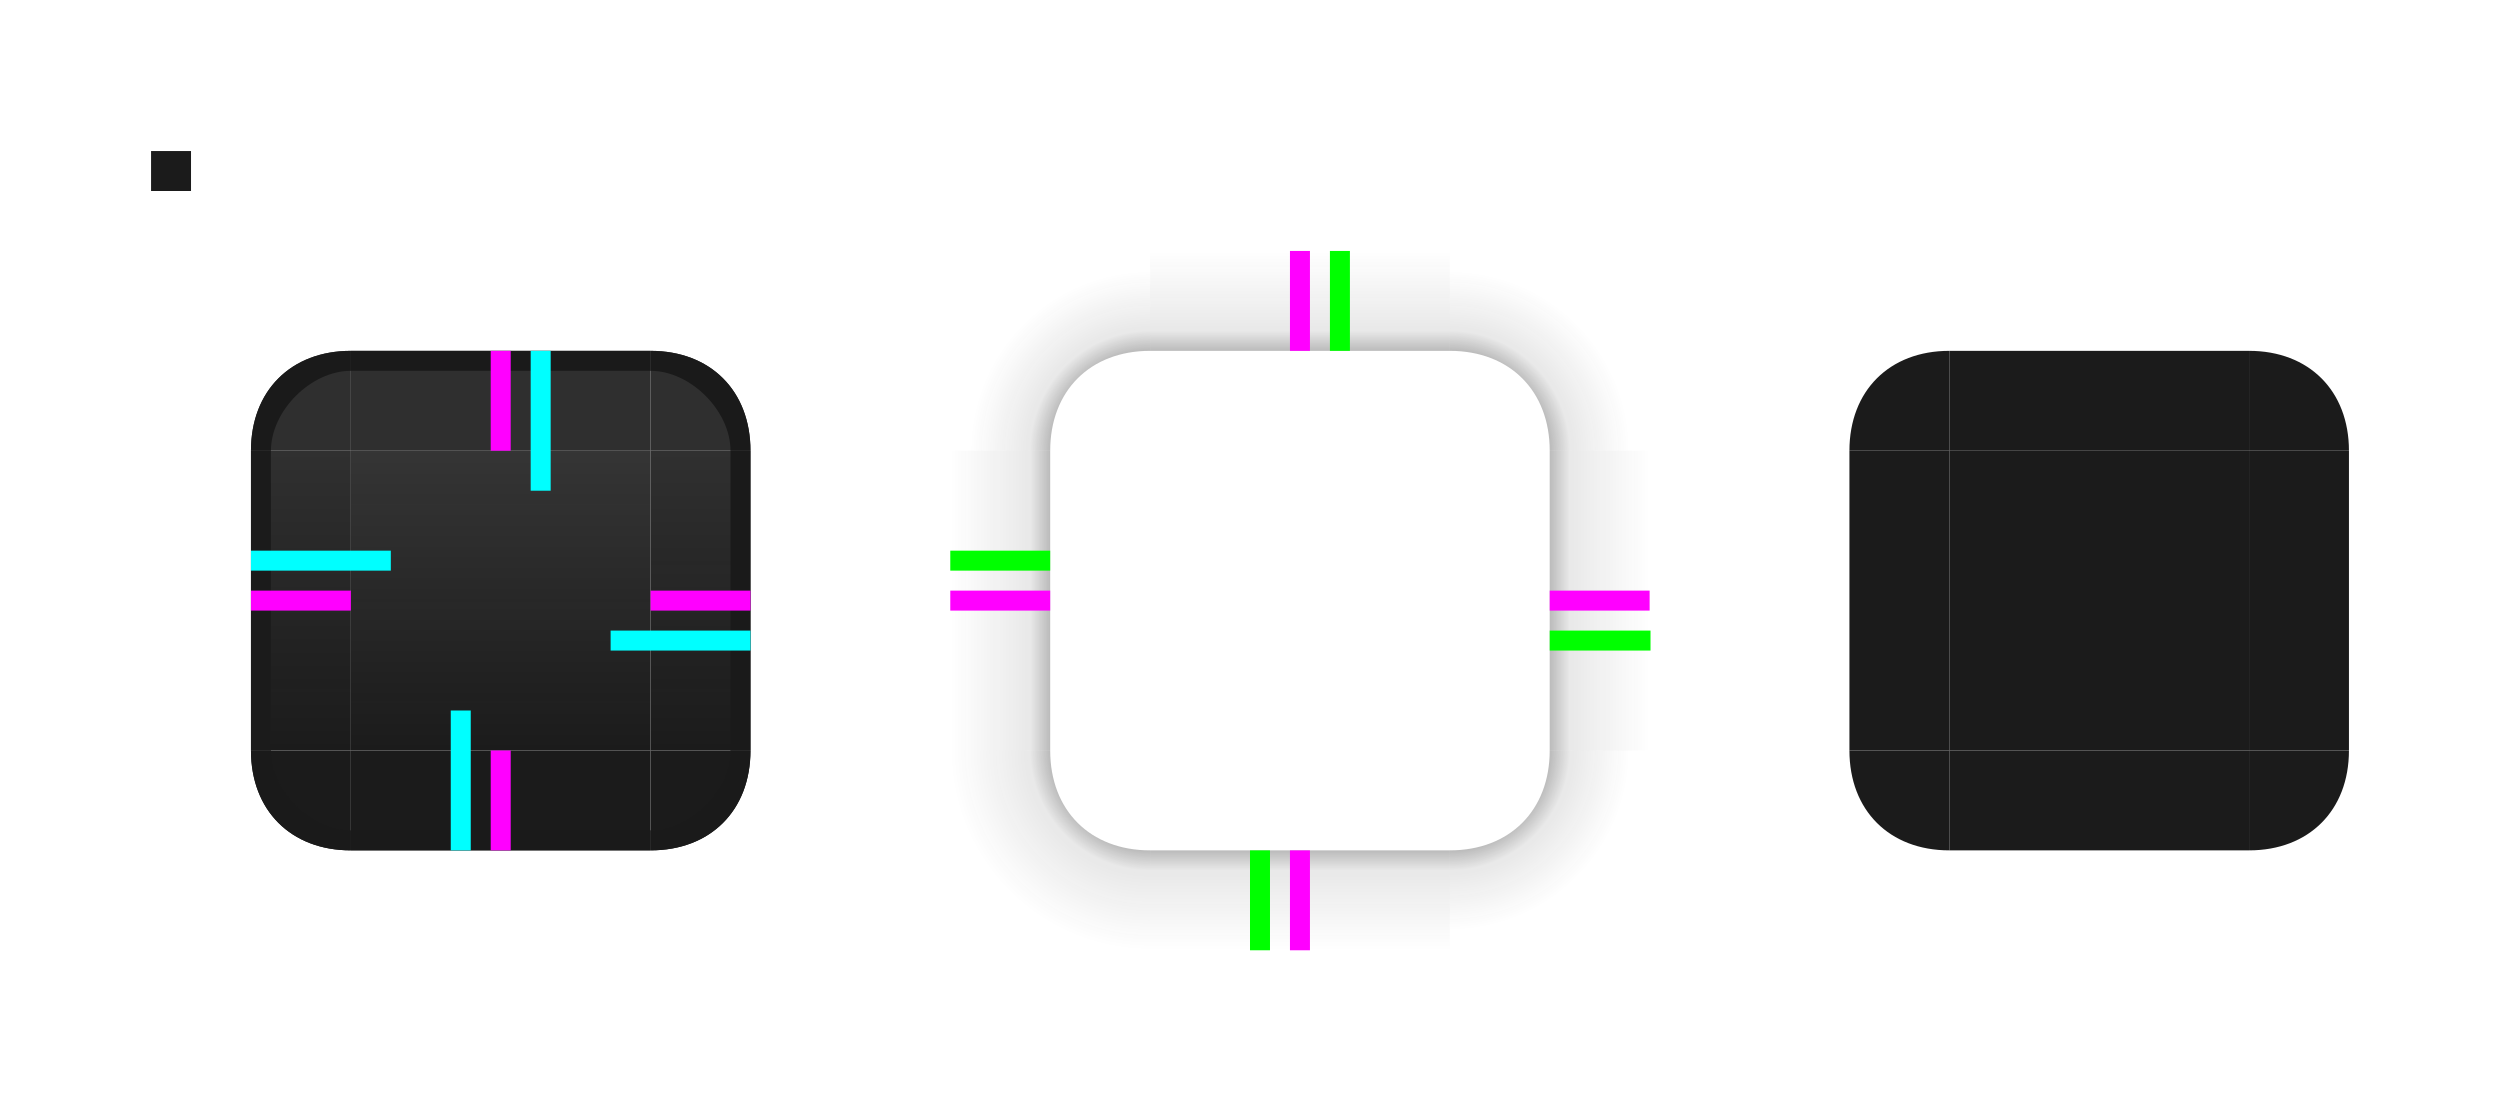
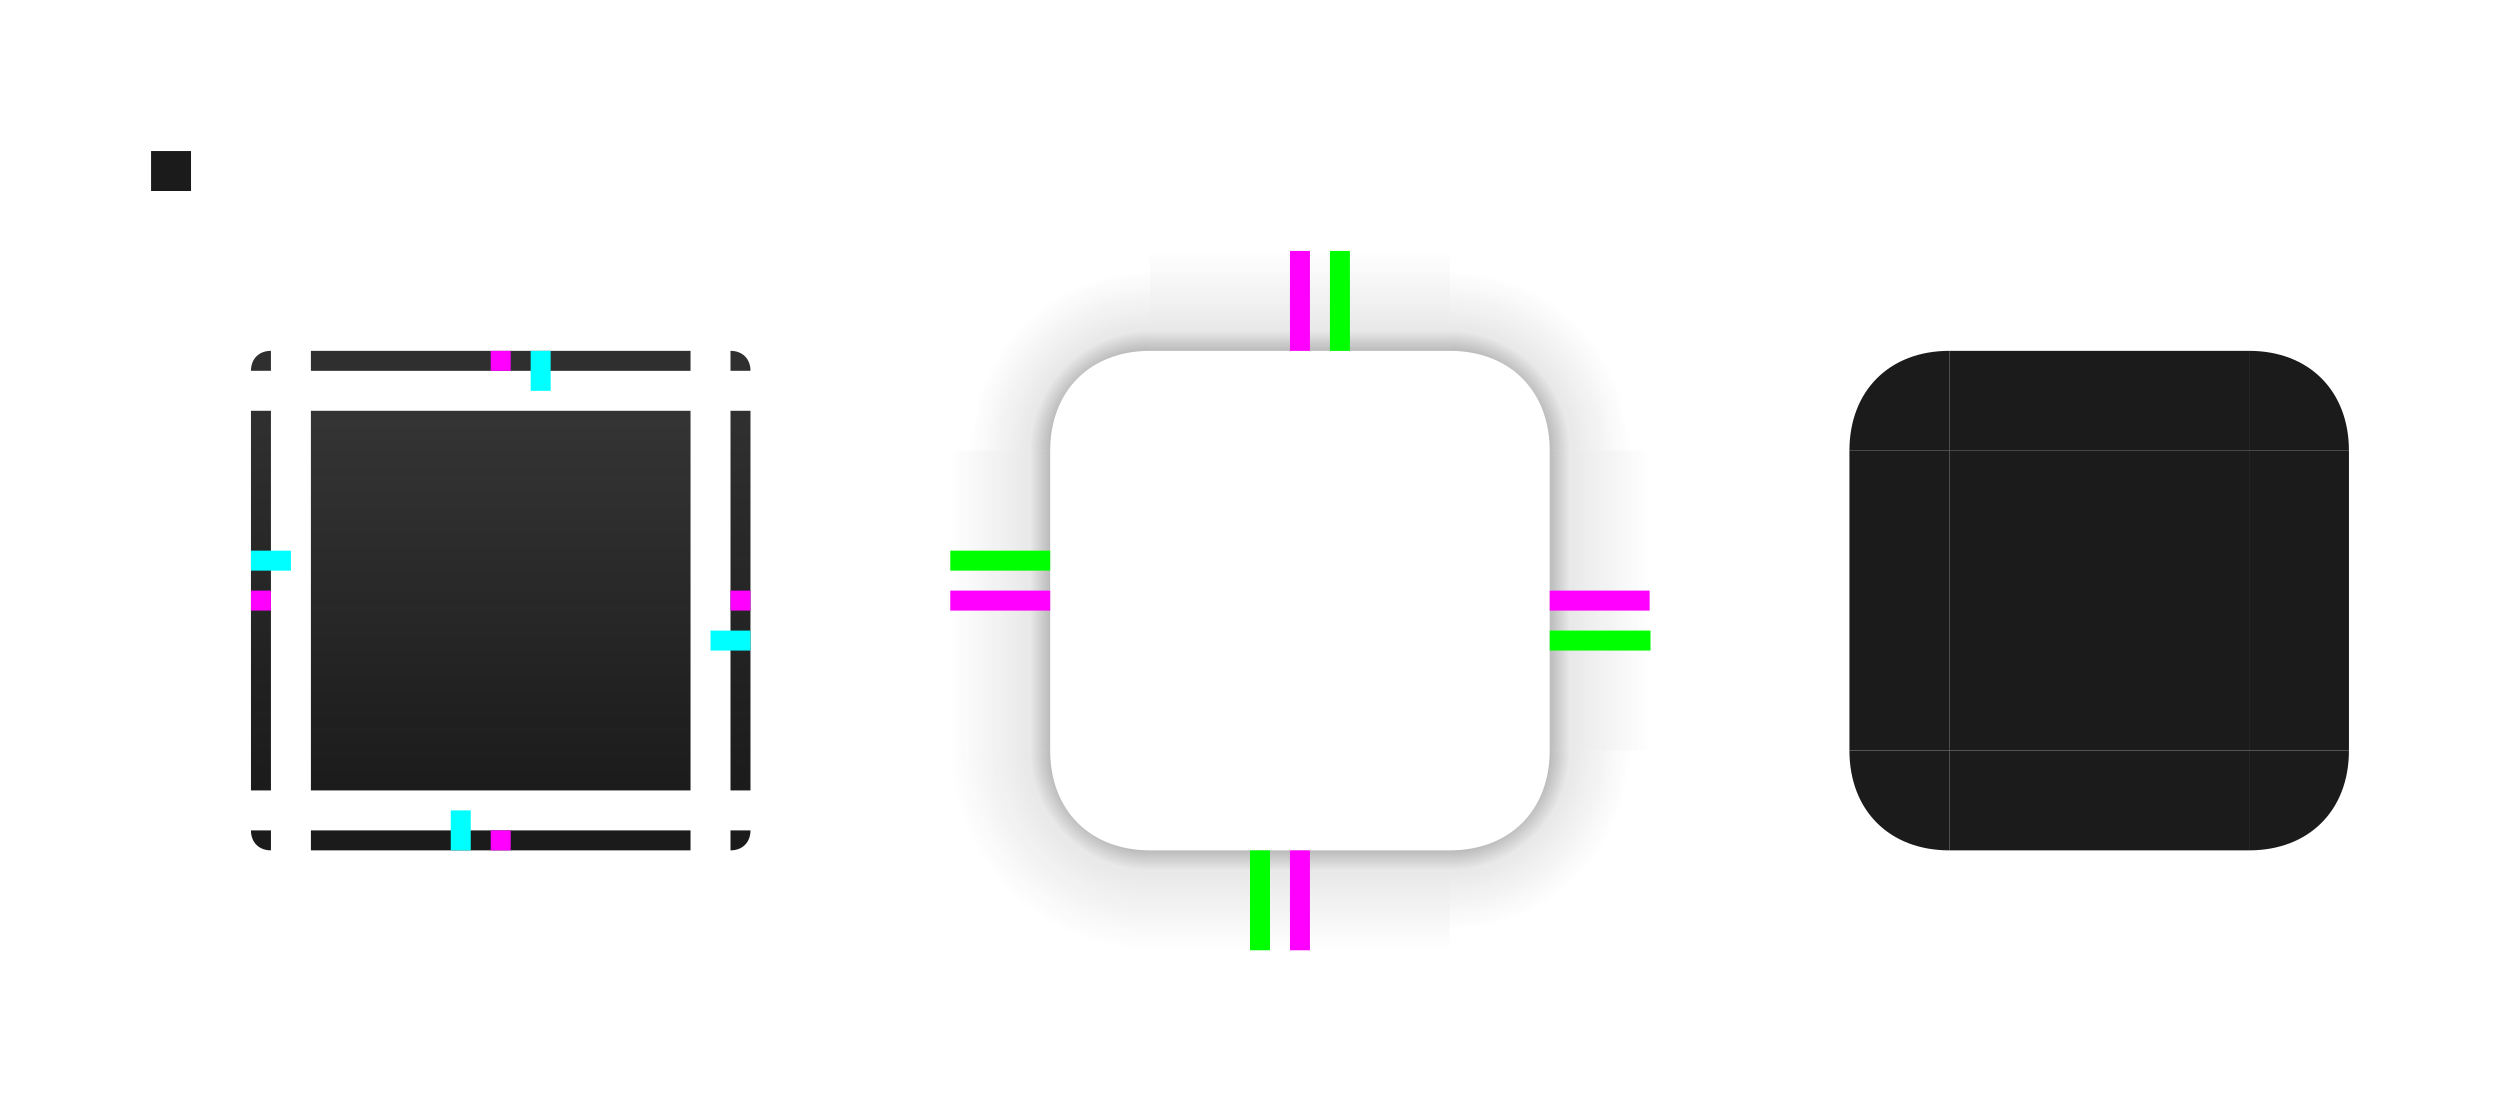
<svg xmlns="http://www.w3.org/2000/svg" xmlns:xlink="http://www.w3.org/1999/xlink" width="33.104mm" height="14.583mm" viewBox="0 0 125.118 55.118" version="1.1" id="svg4399">
  <defs id="defs4393">
    <linearGradient id="linearGradient5443">
      <stop style="stop-color:#1b1b1b;stop-opacity:1;" offset="0" id="stop5439" />
      <stop style="stop-color:#1b1b1b;stop-opacity:0.85" offset="1" id="stop5441" />
    </linearGradient>
    <linearGradient id="linearGradient5435">
      <stop style="stop-color:#1b1b1b;stop-opacity:1;" offset="0" id="stop5431" />
      <stop style="stop-color:#1b1b1b;stop-opacity:0.85" offset="1" id="stop5433" />
    </linearGradient>
    <linearGradient id="linearGradient5427">
      <stop style="stop-color:#1b1b1b;stop-opacity:1;" offset="0" id="stop5423" />
      <stop style="stop-color:#1b1b1b;stop-opacity:0.85" offset="1" id="stop5425" />
    </linearGradient>
-     <linearGradient xlink:href="#linearGradient5427" id="linearGradient5429" x1="233" y1="610" x2="233" y2="590" gradientUnits="userSpaceOnUse" />
-     <linearGradient xlink:href="#linearGradient5435" id="linearGradient5437" x1="223" y1="610" x2="223" y2="585" gradientUnits="userSpaceOnUse" />
-     <linearGradient xlink:href="#linearGradient5443" id="linearGradient5445" x1="242" y1="610" x2="242" y2="585" gradientUnits="userSpaceOnUse" />
+     <linearGradient xlink:href="#linearGradient5427" id="linearGradient5429" x1="233" y1="610" x2="233" y2="590" gradientUnits="userSpaceOnUse" gradientTransform="matrix(1.266667,0,0,1.266666,-62.00012,-160.6662)" />
+     <linearGradient xlink:href="#linearGradient5435" id="linearGradient5437" x1="223" y1="610" x2="223" y2="585" gradientUnits="userSpaceOnUse" gradientTransform="matrix(0.4999717,0,0,1.266677,110.0062,-160.6731)" />
+     <linearGradient xlink:href="#linearGradient5443" id="linearGradient5445" x1="242" y1="610" x2="242" y2="585" gradientUnits="userSpaceOnUse" gradientTransform="matrix(0.5000291,0,0,1.266655,122.4929,-160.6594)" />
    <linearGradient xlink:href="#linearGradient5353" id="linearGradient5255" x1="255" y1="602.5" x2="260" y2="602.5" gradientUnits="userSpaceOnUse" gradientTransform="translate(-1.1e-4,-1.4e-4)" />
    <linearGradient id="linearGradient5353">
      <stop style="stop-color:#1a1a1a;stop-opacity:0" offset="0" id="stop5349" />
      <stop style="stop-color:#1a1a1a;stop-opacity:0.098;" offset="0.8" id="stop968" />
      <stop style="stop-color:#1b1b1b;stop-opacity:0.3" offset="1" id="stop5351" />
    </linearGradient>
    <linearGradient xlink:href="#linearGradient5347" id="linearGradient5255-5" x1="255" y1="603" x2="260" y2="603" gradientUnits="userSpaceOnUse" gradientTransform="translate(-544.9999,-1205)" />
    <linearGradient id="linearGradient5347">
      <stop style="stop-color:#1a1a1a;stop-opacity:0" offset="0" id="stop5343" />
      <stop style="stop-color:#1a1a1a;stop-opacity:0.098;" offset="0.8" id="stop966" />
      <stop style="stop-color:#1b1b1b;stop-opacity:0.3" offset="1" id="stop5345" />
    </linearGradient>
    <linearGradient xlink:href="#linearGradient5347" id="linearGradient5255-9" x1="255" y1="602.5" x2="260" y2="602.5" gradientUnits="userSpaceOnUse" gradientTransform="translate(329.9999,-874.9999)" />
    <linearGradient xlink:href="#linearGradient5251" id="linearGradient5255-7" x1="255" y1="602.5" x2="260" y2="602.5" gradientUnits="userSpaceOnUse" gradientTransform="translate(-874.9999,-330.0001)" />
    <linearGradient id="linearGradient5251">
      <stop style="stop-color:#1a1a1a;stop-opacity:0" offset="0" id="stop5247" />
      <stop style="stop-color:#1a1a1a;stop-opacity:0.1" offset="0.8" id="stop952" />
      <stop style="stop-color:#1b1b1a;stop-opacity:0.3" offset="1" id="stop5249" />
    </linearGradient>
    <radialGradient xlink:href="#linearGradient976" id="radialGradient5327" cx="265" cy="610" fx="265" fy="610" r="5" gradientUnits="userSpaceOnUse" gradientTransform="matrix(-2,0,0,-2,794.9999,1830)" />
    <linearGradient id="linearGradient976">
      <stop style="stop-color:#1b1b1b;stop-opacity:1" offset="0" id="stop970" />
      <stop style="stop-color:#1a1a1a;stop-opacity:0.3" offset="0.5" id="stop991" />
      <stop style="stop-color:#1a1a1a;stop-opacity:0.1" offset="0.6" id="stop1383" />
      <stop style="stop-color:#1a1a1a;stop-opacity:0" offset="1" id="stop974" />
    </linearGradient>
    <radialGradient xlink:href="#linearGradient960" id="radialGradient5327-1" cx="265" cy="610" fx="265" fy="610" r="5" gradientUnits="userSpaceOnUse" gradientTransform="matrix(0,2,-2,0,1500,79.99986)" />
    <linearGradient id="linearGradient960">
      <stop style="stop-color:#1b1b1b;stop-opacity:1" offset="0" id="stop954" />
      <stop style="stop-color:#1a1a1a;stop-opacity:0.3" offset="0.5" id="stop964" />
      <stop style="stop-color:#1a1a1a;stop-opacity:0.1" offset="0.6" id="stop956" />
      <stop style="stop-color:#1a1a1a;stop-opacity:0" offset="0.9" id="stop962" />
      <stop style="stop-color:#1a1a1a;stop-opacity:0" offset="1" id="stop958" />
    </linearGradient>
    <radialGradient xlink:href="#linearGradient960" id="radialGradient5327-6" cx="265" cy="610" fx="265" fy="610" r="5" gradientUnits="userSpaceOnUse" gradientTransform="matrix(2,0,0,2,-250.0001,-625.0001)" />
    <radialGradient xlink:href="#linearGradient5325" id="radialGradient5327-0" cx="265" cy="610" fx="265" fy="610" r="5" gradientUnits="userSpaceOnUse" gradientTransform="matrix(0,-2,2,0,-955.0001,1125)" />
    <linearGradient id="linearGradient5325">
      <stop style="stop-color:#1b1b1b;stop-opacity:1" offset="0" id="stop5321" />
      <stop style="stop-color:#1a1a1a;stop-opacity:0.3" offset="0.5" id="stop996" />
      <stop style="stop-color:#1a1a1a;stop-opacity:0.1" offset="0.6" id="stop994" />
      <stop style="stop-color:#1a1a1a;stop-opacity:0" offset="0.9" id="stop5355" />
      <stop style="stop-color:#1a1a1a;stop-opacity:0" offset="1" id="stop5323" />
    </linearGradient>
  </defs>
  <g id="layer1" transform="translate(-207.4409,-572.4408)">
    <rect style="fill:url(#linearGradient5255);fill-opacity:1;stroke:none;stroke-opacity:0" id="shadow-left" width="5" height="15" x="255" y="595" />
    <rect style="fill:url(#linearGradient5255-5);fill-opacity:1;stroke:none;stroke-opacity:0" id="shadow-right" width="5" height="15" x="-290" y="-610" transform="scale(-1)" />
    <rect style="fill:url(#linearGradient5255-9);fill-opacity:1;stroke:none;stroke-opacity:0" id="shadow-top" width="5" height="15" x="585" y="-280" transform="rotate(90)" />
    <rect style="fill:url(#linearGradient5255-7);fill-opacity:1;stroke:none;stroke-opacity:0" id="shadow-bottom" width="5" height="15" x="-620" y="265" transform="rotate(-90)" />
    <path style="fill:url(#radialGradient5327);fill-opacity:1;stroke:none;stroke-width:1px;stroke-linecap:butt;stroke-linejoin:miter;stroke-opacity:1" d="m 260,610 h -5 v 10 h 10 v -5 c -3,0 -5,-2 -5,-5 z" id="shadow-bottomleft" />
    <path style="fill:url(#radialGradient5327-1);fill-opacity:1;stroke:none;stroke-width:1px;stroke-linecap:butt;stroke-linejoin:miter;stroke-opacity:1" d="m 280,615 v 5 h 10 v -10 l -5,-1.3e-4 c 0,3 -2,5 -5,5 z" id="shadow-bottomright" />
    <path style="fill:url(#radialGradient5327-6);fill-opacity:1;stroke:none;stroke-width:1px;stroke-linecap:butt;stroke-linejoin:miter;stroke-opacity:1" d="m 285,595 h 5 v -10 h -10 v 5 c 3,0 5,2 5,5 z" id="shadow-topright" />
    <path style="fill:url(#radialGradient5327-0);fill-opacity:1;stroke:none;stroke-width:1px;stroke-linecap:butt;stroke-linejoin:miter;stroke-opacity:1" d="m 265,590 v -5 h -10 v 10 h 5 c 0,-3 2,-5 5,-5 z" id="shadow-topleft" />
    <rect style="opacity:0.206;fill:#ff00ff;fill-opacity:0;stroke:none;stroke-opacity:0" id="rect5411" width="5" height="1" x="255" y="602" />
    <rect style="fill:#ff00ff;fill-opacity:1;stroke:none;stroke-opacity:0" id="shadow-hint-left-margin" width="5" height="1" x="255" y="602" />
    <rect style="fill:#ff00ff;fill-opacity:1;stroke:none;stroke-opacity:0" id="shadow-hint-top-margin" width="1" height="5" x="272" y="585" />
    <rect style="fill:#ff00ff;fill-opacity:1;stroke:none;stroke-opacity:0" id="shadow-hint-right-margin" width="5" height="1" x="285" y="602" />
    <rect style="fill:#ff00ff;fill-opacity:1;stroke:none;stroke-opacity:0" id="shadow-hint-bottom-margin" width="1" height="5" x="272" y="615" />
    <rect style="fill:#00ff00;fill-opacity:1;stroke:none;stroke-width:0.775;stroke-opacity:0" id="shadow-hint-top-inset" width="1" height="5" x="274" y="585" />
    <rect style="fill:#00ff00;fill-opacity:1;stroke:none;stroke-width:0.639;stroke-opacity:0" id="shadow-hint-right-inset" width="5.045" height="1" x="285" y="604" />
-     <rect style="fill:#00ff00;fill-opacity:1;stroke:none;stroke-width:0.775;stroke-opacity:0" id="shadow-hint-bottom-margin-0" width="1" height="5" x="270" y="615" />
+     <rect style="fill:#00ff00;fill-opacity:1;stroke:none;stroke-width:0.775;stroke-opacity:0" id="shadow-hint-bottom-inset" width="1" height="5" x="270" y="615" />
    <rect style="fill:#00ff00;fill-opacity:1;stroke:none;stroke-width:0.632;stroke-opacity:0" id="shadow-hint-left-inset" width="5" height="1" x="255" y="600" />
    <g id="mask-bottomleft" transform="translate(79.99991)">
      <path style="fill:#1b1b1b;fill-opacity:1;stroke:none;stroke-width:1px;stroke-linecap:butt;stroke-linejoin:miter;stroke-opacity:1" d="m 220,610 c 0,3 2,5 5,5 v -5 z" id="path5002-7-5" />
    </g>
    <rect style="fill:#1b1b1b;fill-opacity:1;stroke-opacity:0" id="mask-center" width="15" height="15" x="305" y="595" />
    <g id="mask-left" transform="translate(79.99991)">
      <rect style="fill:#1b1b1b;fill-opacity:1;stroke-opacity:0" id="rect4988-9" width="5" height="15" x="220" y="595" />
    </g>
    <g id="mask-right" transform="translate(79.99991)">
      <rect style="fill:#1b1b1b;fill-opacity:1;stroke-opacity:0" id="rect4984-7" width="5" height="15" x="240" y="595" />
    </g>
    <g id="mask-top" transform="translate(79.99991)">
      <rect style="fill:#1b1b1b;fill-opacity:1;stroke-opacity:0" id="rect4986-3" width="15" height="5" x="225" y="590" />
    </g>
    <g id="mask-bottom" transform="translate(79.99991)">
      <rect style="fill:#1b1b1b;fill-opacity:1;stroke-opacity:0" id="rect4990-6" width="15" height="5" x="225" y="610" />
    </g>
    <g id="mask-topleft" transform="translate(79.99991)">
      <path style="fill:#1b1b1b;fill-opacity:1;stroke:none;stroke-width:1px;stroke-linecap:butt;stroke-linejoin:miter;stroke-opacity:1" d="m 225,590 c -3,0 -5,2 -5,5 h 5 z" id="path5002-1" />
    </g>
    <g id="mask-topright" transform="translate(79.99991)">
      <path style="fill:#1b1b1b;fill-opacity:1;stroke:none;stroke-width:1px;stroke-linecap:butt;stroke-linejoin:miter;stroke-opacity:1" d="m 245,595 c 0,-3 -2,-5 -5,-5 v 5 z" id="path5002-4-9" />
    </g>
    <g id="mask-bottomright" transform="translate(79.99991)">
      <path style="fill:#1b1b1b;fill-opacity:1;stroke:none;stroke-width:1px;stroke-linecap:butt;stroke-linejoin:miter;stroke-opacity:1" d="m 240,615 c 3,0 5,-2 5,-5 h -5 z" id="path5002-44-2" />
    </g>
-     <rect style="fill:url(#linearGradient5429);fill-opacity:1;stroke-opacity:0" id="center" width="15" height="15" x="225" y="595" />
-     <g id="left">
-       <rect style="fill:url(#linearGradient5437);fill-opacity:1;stroke-opacity:0" id="rect4988" width="5" height="15" x="220" y="595" />
-       <path style="fill:#1b1b1b;fill-opacity:1;stroke:none;stroke-width:1px;stroke-linecap:butt;stroke-linejoin:miter;stroke-opacity:1" d="m 220,595 v 15 h 1 v -15 z" id="path4994" />
+     <rect style="fill:url(#linearGradient5429);fill-opacity:1;stroke-width:1.267;stroke-opacity:0" id="center" width="19" height="19" x="223" y="593" />
+     <rect style="fill:url(#linearGradient5437);fill-opacity:1;stroke-width:0.796;stroke-opacity:0" id="left" width="1" height="19" x="220" y="593" />
+     <rect style="fill:url(#linearGradient5445);fill-opacity:1;stroke-width:0.796;stroke-opacity:0" id="right" width="1" height="19" x="244" y="593" />
+     <rect style="fill:#1b1b1b;fill-opacity:0.91;stroke-width:0.796;stroke-opacity:0" id="top" width="19" height="1" x="223" y="590" />
+     <rect style="fill:#1b1b1b;fill-opacity:1;stroke-width:0.796;stroke-opacity:0" id="bottom" width="19" height="1" x="223" y="614" />
+     <g id="topleft" transform="matrix(0.2,0,0,0.2,175.9999,471.9999)">
+       <path style="fill:#1b1b1b;fill-opacity:0.91;stroke:none;stroke-width:1px;stroke-linecap:butt;stroke-linejoin:miter;stroke-opacity:1" d="m 225,590 c -3,0 -5,2 -5,5 h 5 z" id="path5002" />
    </g>
-     <g id="right">
-       <rect style="fill:url(#linearGradient5445);fill-opacity:1;stroke-opacity:0" id="rect4984" width="5" height="15" x="240" y="595" />
-       <path style="fill:#1a1a1a;stroke:none;stroke-width:1px;stroke-linecap:butt;stroke-linejoin:miter;stroke-opacity:1" d="m 244,595 v 15 h 1 v -15 z" id="path4996" />
-     </g>
-     <g id="top" transform="translate(-1.1e-4,-1.4e-4)">
-       <rect style="fill:#1b1b1b;fill-opacity:0.91;stroke-opacity:0" id="rect4986" width="15" height="5" x="225" y="590" />
-       <path style="fill:#1a1a1a;stroke:none;stroke-width:1px;stroke-linecap:butt;stroke-linejoin:miter;stroke-opacity:1" d="m 225,590 h 15 v 1 h -15 z" id="path4998" />
-     </g>
-     <g id="bottom" transform="translate(-1.1e-4,-1.4e-4)">
-       <rect style="fill:#1b1b1b;fill-opacity:1;stroke-opacity:0" id="rect4990" width="15" height="5" x="225" y="610" />
-       <path style="fill:#1a1a1a;stroke:none;stroke-width:1px;stroke-linecap:butt;stroke-linejoin:miter;stroke-opacity:1" d="m 225,615 h 15 v -1 h -15 z" id="path5000" />
-     </g>
-     <g id="topleft">
-       <g id="g245">
-         <path style="fill:#1b1b1b;fill-opacity:0.91;stroke:none;stroke-width:1px;stroke-linecap:butt;stroke-linejoin:miter;stroke-opacity:1" d="m 225,590 c -3,0 -5,2 -5,5 h 5 z" id="path5002" />
-         <path style="fill:#1a1a1a;stroke:none;stroke-width:1px;stroke-linecap:butt;stroke-linejoin:miter;stroke-opacity:1" d="m 220,595 c 0,-3 2,-5 5,-5 v 1 c -2,0 -4,2 -4,4 z" id="path5033" />
-       </g>
-     </g>
-     <g id="topright">
-       <path style="fill:#1b1b1b;fill-opacity:0.91;stroke:none;stroke-width:1px;stroke-linecap:butt;stroke-linejoin:miter;stroke-opacity:1" d="m 245,595 c 0,-3 -2,-5 -5,-5 v 5 z" id="path5002-4" />
-       <path style="fill:#1a1a1a;stroke:none;stroke-width:1px;stroke-linecap:butt;stroke-linejoin:miter;stroke-opacity:1" d="m 240,590 c 3,0 5,2 5,5 h -1 c 0,-2 -2,-4 -4,-4 z" id="path5033-6" />
-     </g>
-     <g id="bottomright" transform="translate(-1.1e-4,-1.4e-4)">
-       <path style="fill:#1b1b1b;fill-opacity:1;stroke:none;stroke-width:1px;stroke-linecap:butt;stroke-linejoin:miter;stroke-opacity:1" d="m 240,615 c 3,0 5,-2 5,-5 h -5 z" id="path5002-44" />
-       <path style="fill:#1a1a1a;stroke:none;stroke-width:1px;stroke-linecap:butt;stroke-linejoin:miter;stroke-opacity:1" d="m 245,610 c 0,3 -2,5 -5,5 v -1 c 2,0 4,-2 4,-4 z" id="path5033-3" />
-     </g>
-     <g id="bottomleft" transform="translate(-1.1e-4,-1.4e-4)">
-       <path style="fill:#1b1b1b;fill-opacity:1;stroke:none;stroke-width:1px;stroke-linecap:butt;stroke-linejoin:miter;stroke-opacity:1" d="m 220,610 c 0,3 2,5 5,5 v -5 z" id="path5002-7" />
-       <path style="fill:#1a1a1a;stroke:none;stroke-width:1px;stroke-linecap:butt;stroke-linejoin:miter;stroke-opacity:1" d="m 225,615 c -3,0 -5,-2 -5,-5 h 1 c 0,2 2,4 4,4 z" id="path5033-1" />
-     </g>
-     <rect style="fill:#ff00ff;fill-opacity:1;stroke:none;stroke-opacity:0" id="hint-top-margin" width="1" height="5" x="232" y="590" />
-     <rect style="fill:#ff00ff;fill-opacity:1;stroke:none;stroke-opacity:0" id="hint-right-margin" width="5" height="1" x="240" y="602" />
-     <rect style="fill:#ff00ff;fill-opacity:1;stroke:none;stroke-opacity:0" id="hint-left-margin" width="5" height="1" x="220" y="602" />
-     <rect style="fill:#ff00ff;fill-opacity:1;stroke:none;stroke-opacity:0" id="hint-bottom-margin" width="1" height="5" x="232" y="610" />
+     <path style="fill:#1b1b1b;fill-opacity:0.91;stroke:none;stroke-width:0.2px;stroke-linecap:butt;stroke-linejoin:miter;stroke-opacity:1" d="M 245,591 C 245,590.4 244.6,590 244,590 l -2e-5,1 z" id="topright" />
+     <path style="fill:#1b1b1b;fill-opacity:1;stroke:none;stroke-width:0.2px;stroke-linecap:butt;stroke-linejoin:miter;stroke-opacity:1" d="m 244,615 c 0.6,0 1,-0.4 1,-1 h -1 z" id="bottomright" />
+     <path style="fill:#1b1b1b;fill-opacity:1;stroke:none;stroke-width:0.2px;stroke-linecap:butt;stroke-linejoin:miter;stroke-opacity:1" d="m 220,614 c 0,0.6 0.4,1 1,1 v -1 z" id="bottomleft" />
+     <rect style="fill:#ff00ff;fill-opacity:1;stroke:none;stroke-width:0.447;stroke-opacity:0" id="hint-top-margin" width="1" height="1" x="232" y="590" />
+     <rect style="fill:#ff00ff;fill-opacity:1;stroke:none;stroke-width:0.447;stroke-opacity:0" id="hint-right-margin" width="1" height="1" x="244" y="602" />
+     <rect style="fill:#ff00ff;fill-opacity:1;stroke:none;stroke-width:0.447;stroke-opacity:0" id="hint-left-margin" width="1" height="1" x="220" y="602" />
+     <rect style="fill:#ff00ff;fill-opacity:1;stroke:none;stroke-width:0.447;stroke-opacity:0" id="hint-bottom-margin" width="1" height="1" x="232" y="614" />
    <rect style="opacity:1;fill:#1b1b1b;fill-opacity:1;stroke:none;stroke-opacity:0" id="hint-stretch-borders" width="2" height="2" x="215" y="580" />
-     <rect style="fill:#00ffff;fill-opacity:1;stroke:none;stroke-width:1.183;stroke-opacity:0" id="thick-hint-left-margin" width="7" height="1" x="220" y="600" />
-     <rect style="fill:#00ffff;fill-opacity:1;stroke:none;stroke-width:1.183;stroke-opacity:0" id="thick-hint-top-margin" width="1" height="7" x="234" y="590" />
-     <rect style="fill:#00ffff;fill-opacity:1;stroke:none;stroke-width:1.183;stroke-opacity:0" id="thick-hint-right-margin" width="7" height="1" x="238" y="604" />
-     <rect style="fill:#00ffff;fill-opacity:1;stroke:none;stroke-width:1.183;stroke-opacity:0" id="thick-hint-bottom-margin" width="1" height="7" x="230" y="608" />
+     <rect style="fill:#00ffff;fill-opacity:1;stroke:none;stroke-width:0.632;stroke-opacity:0" id="thick-hint-left-margin" width="2" height="1" x="220" y="600" />
+     <rect style="fill:#00ffff;fill-opacity:1;stroke:none;stroke-width:0.632;stroke-opacity:0" id="thick-hint-top-margin" width="1" height="2" x="234" y="590" />
+     <rect style="fill:#00ffff;fill-opacity:1;stroke:none;stroke-width:0.632;stroke-opacity:0" id="thick-hint-right-margin" width="2" height="1" x="243" y="604" />
+     <rect style="fill:#00ffff;fill-opacity:1;stroke:none;stroke-width:0.632;stroke-opacity:0" id="thick-hint-bottom-margin" width="1" height="2" x="230" y="613" />
  </g>
</svg>
